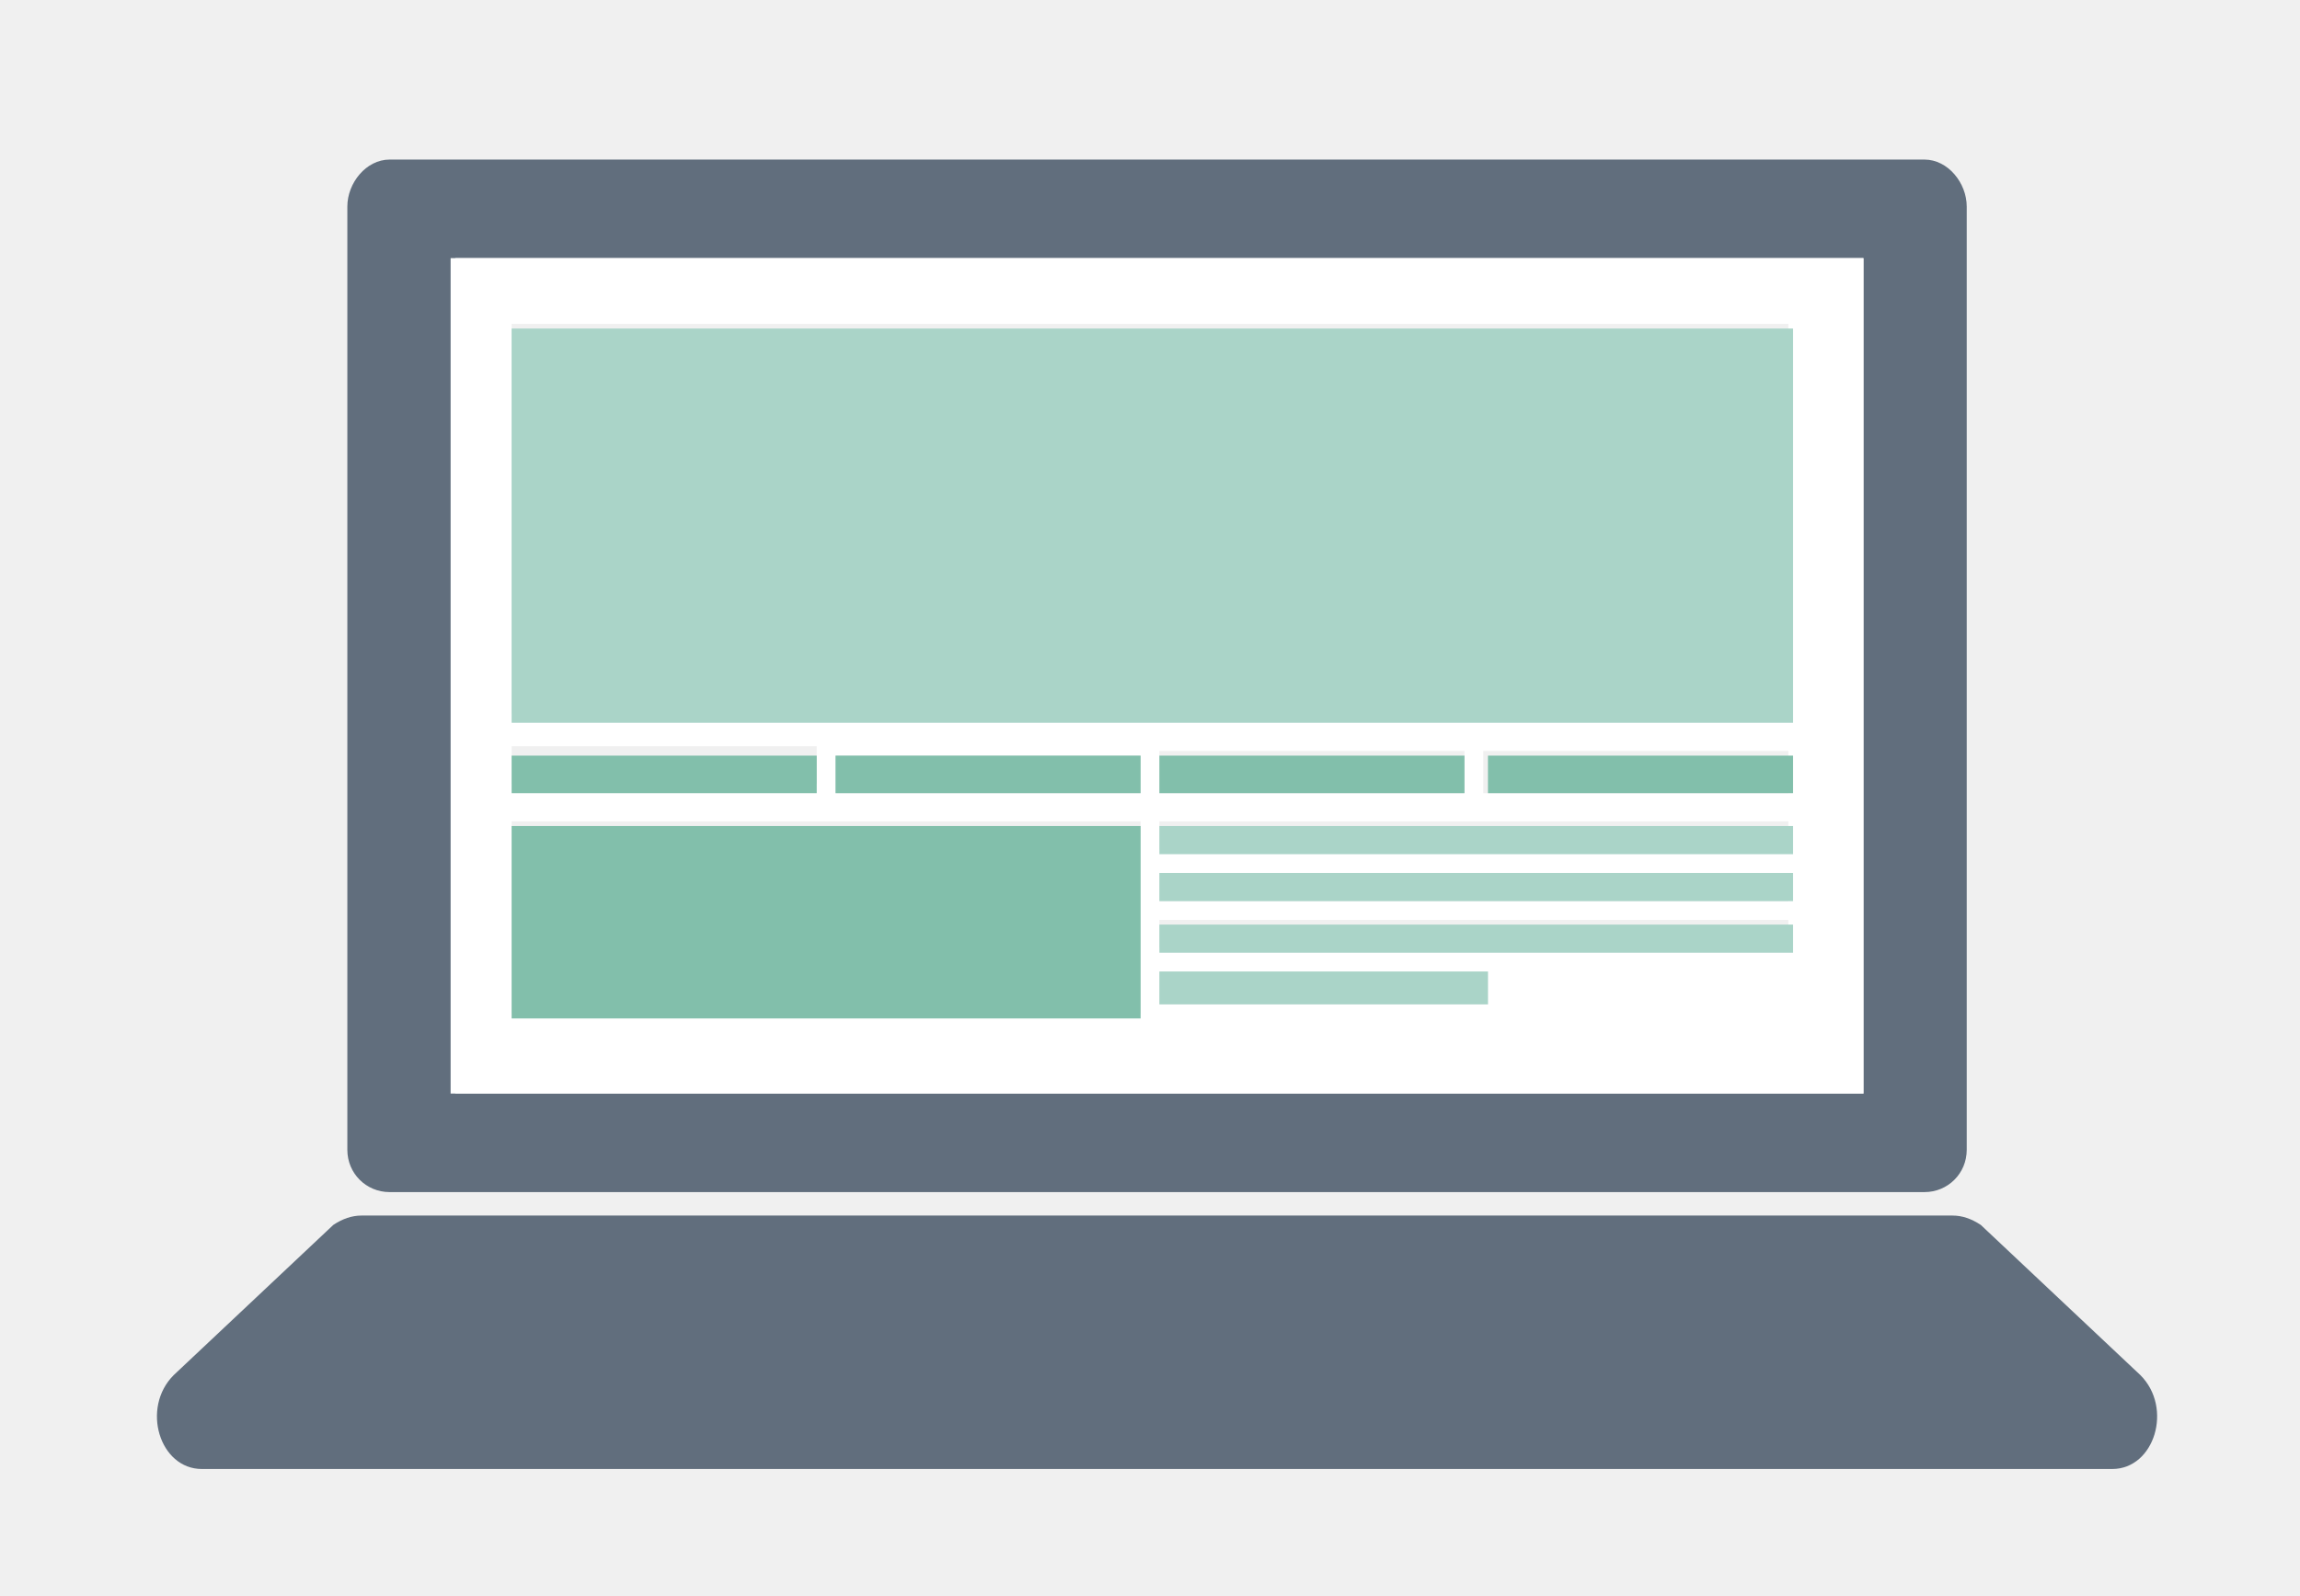
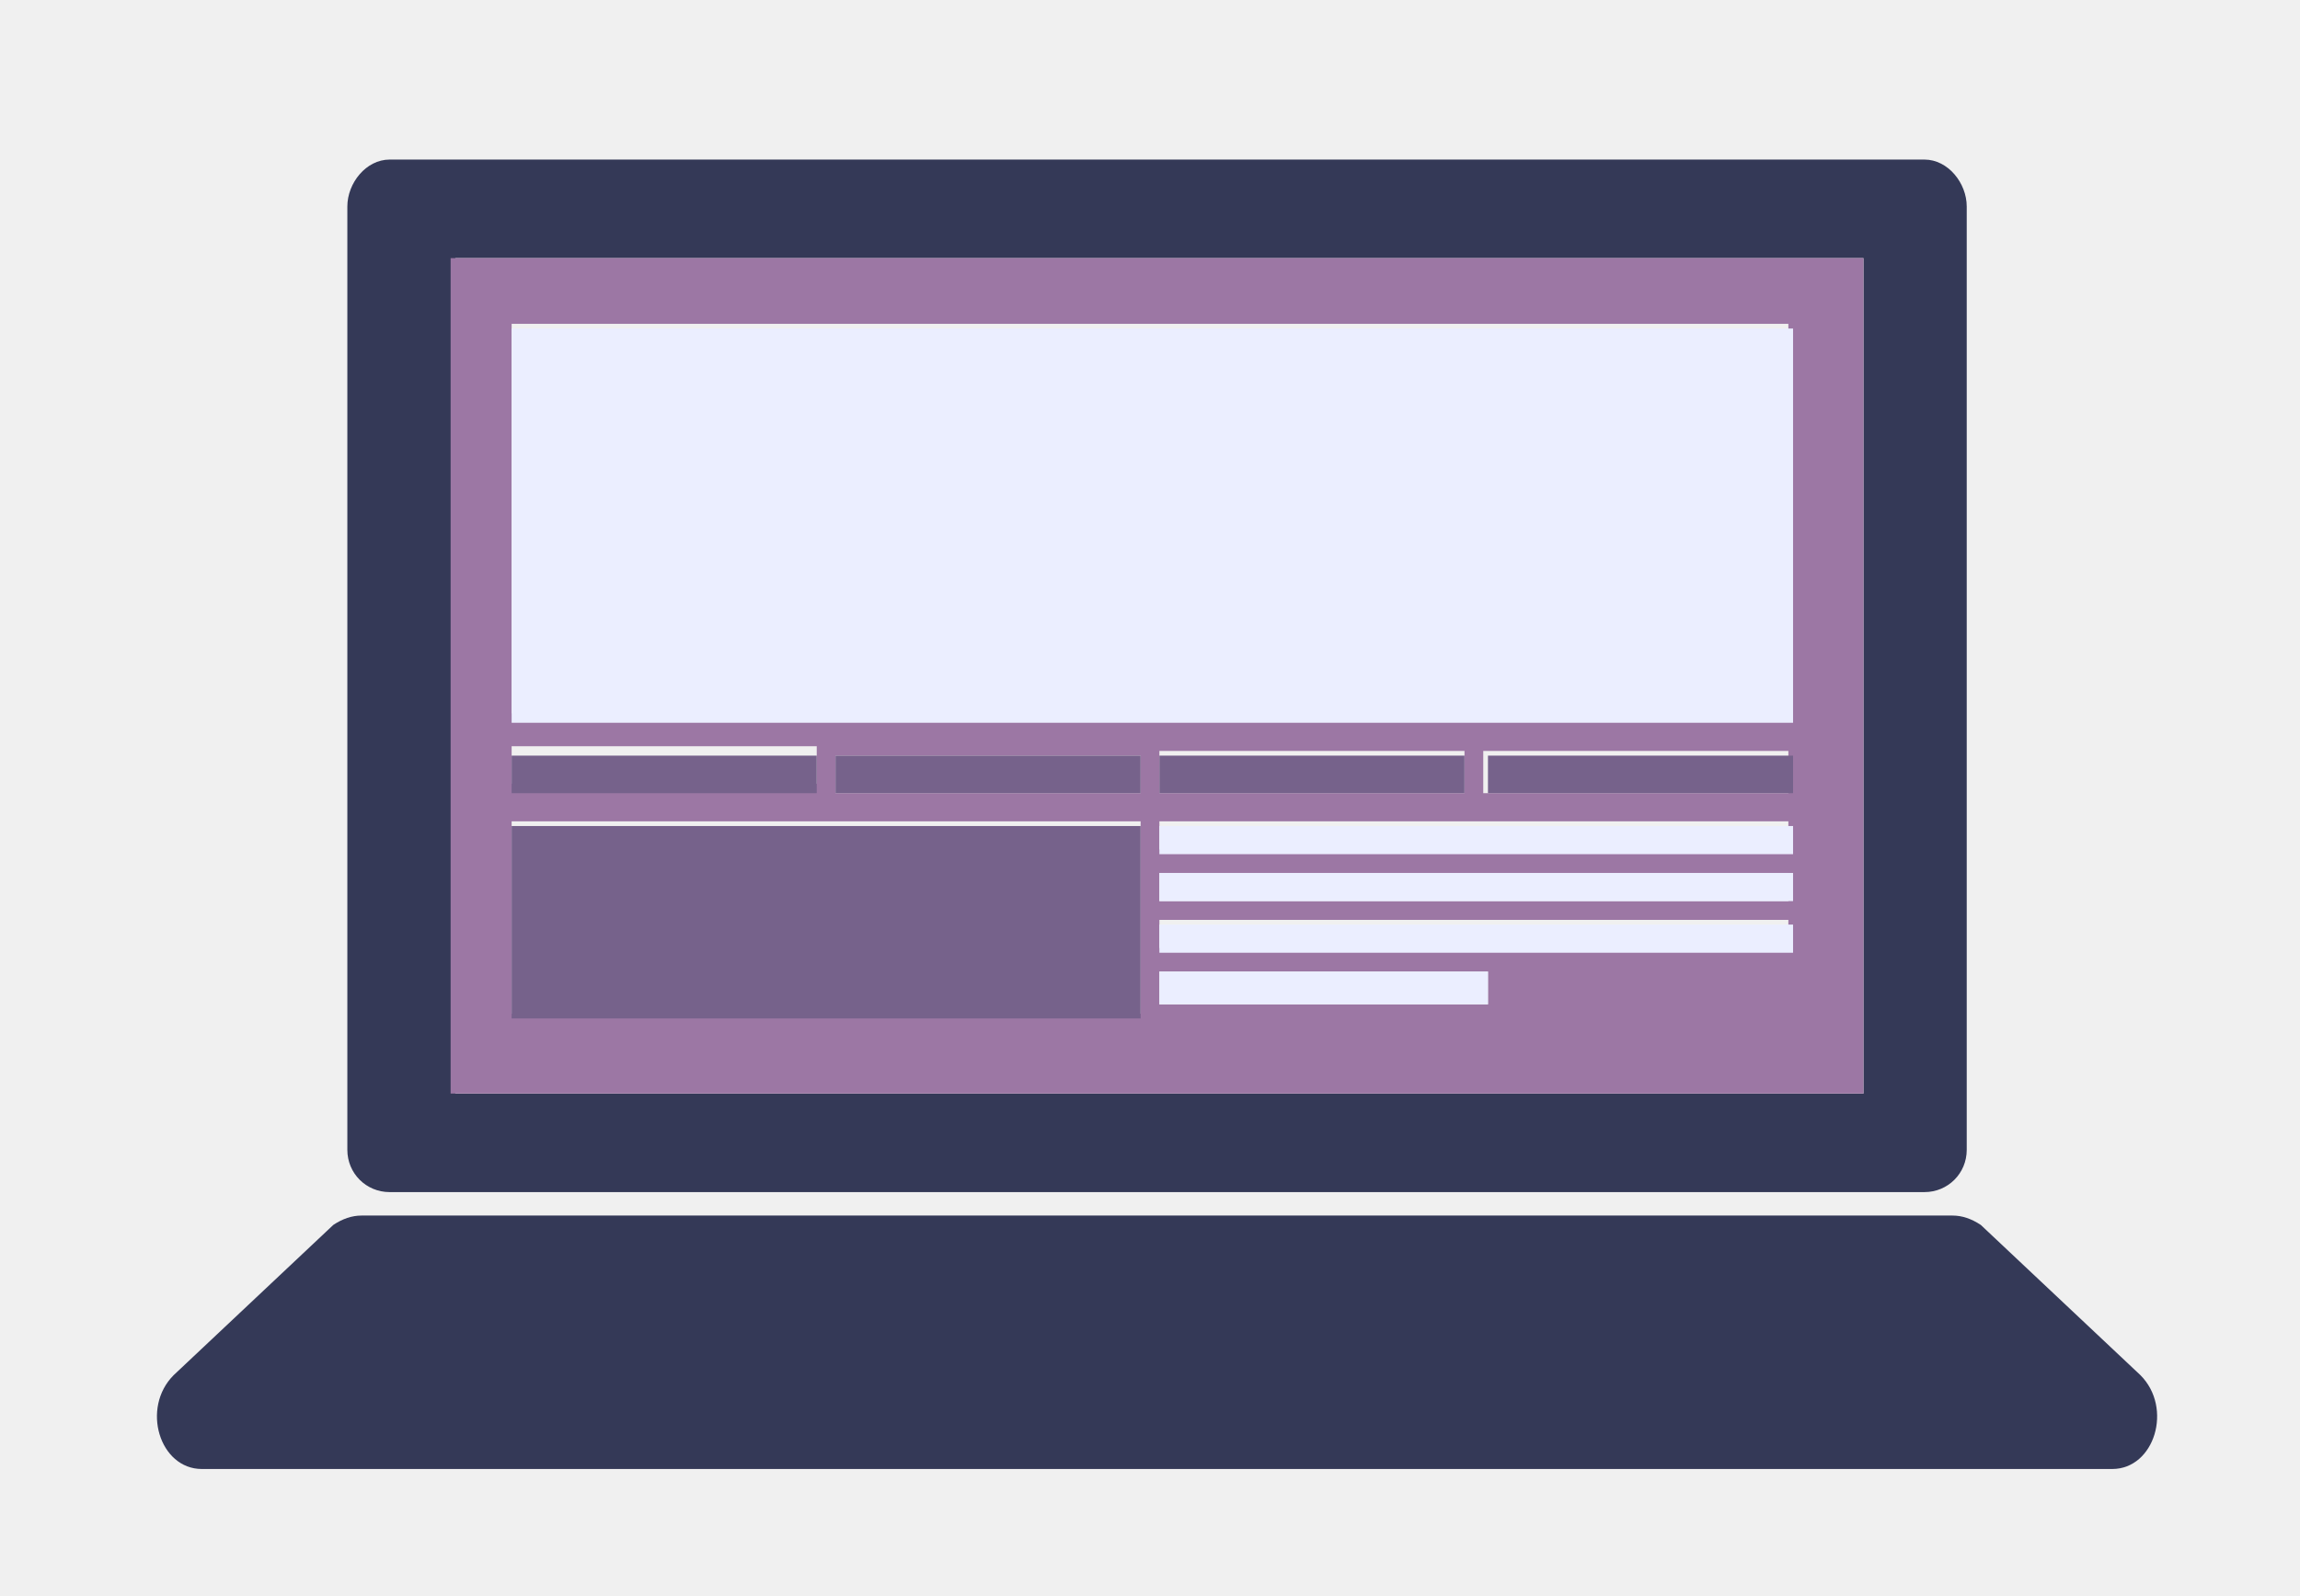
- <svg xmlns="http://www.w3.org/2000/svg" version="1.2" viewBox="0 0 49 34" width="49" height="34">
-   <style>
- 		.s0 { fill: #616e7d } 
- 		.s1 { fill: #aad4c8 } 
- 		.s2 { fill: #ffffff } 
- 		.s3 { fill: #82bfab } 
- 	</style>
-   <g id="Bg">
- 	</g>
-   <g id="Object">
-     <g id="&lt;Group&gt;">
-       <path id="&lt;Path&gt;" class="s0" d="m762.6 473.6l0.2-2.2h-5.8c-0.8 0-1.4-0.6-1.4-1.2v-6.9c0-0.7 0.6-1.3 1.4-1.3h14.5c0.8 0 1.4 0.6 1.4 1.3v6.9c0 0.6-0.6 1.2-1.4 1.2h-6.7z" />
-       <path id="&lt;Path&gt;" class="s1" d="m776.9 474.4h-2.7l0.1 1.3-1.3-1.3h-4.4c-0.5 0-0.9-0.4-0.9-0.8v-1.7h4.3c0.9 0 1.6-0.6 1.6-1.3v-2.5h3.3c0.5 0 0.9 0.4 0.9 0.8v4.7c0 0.4-0.4 0.8-0.9 0.8z" />
-       <path id="&lt;Path&gt;" class="s0" d="m757.4 477.9c1.9 0 3.4 1.5 3.4 3.4 0 1.9-1.5 3.4-3.4 3.4-1.9 0-3.4-1.5-3.4-3.4 0-1.9 1.5-3.4 3.4-3.4z" />
-       <path id="&lt;Compound Path&gt;" fill-rule="evenodd" class="s0" d="m777.8 485c1.8 0 3.2 1.5 3.2 3.2v1.6h-6.8c0-1.7-1-3.2-2.3-4.1 0.5-0.4 1.2-0.7 1.9-0.7zm-0.1 1.2c0.1-0.2-0.6-0.6-0.6-0.6l-1.2 3.7-1.3-3.7c0 0-0.6 0.4-0.6 0.6 0.1 0 1 0.9 1 0.9l-0.6 0.6 1.5 1.6 1.5-1.6-0.7-0.6c0 0 1-0.9 1-0.9z" />
-       <path id="&lt;Compound Path&gt;" fill-rule="evenodd" class="s0" d="m755.5 485h3.9c0.7 0 1.4 0.3 2 0.7-1.4 0.9-2.3 2.4-2.4 4.1h-6.8v-1.6c0-1.7 1.5-3.2 3.3-3.2zm0.1 0.4q-0.1 0-0.2 0l0.8 3.8h0.4l0.4-2.5-0.4-0.8h1.6l-0.4 0.8 0.4 2.5h0.5l0.7-3.8q-0.1 0-0.2 0z" />
-       <path id="&lt;Path&gt;" class="s2" d="m757.8 486.7l0.4-0.8h-1.6l0.4 0.8-0.4 2.5h-0.4l-0.8-3.8q0.1 0 0.2 0h3.6q0.1 0 0.2 0l-0.7 3.8h-0.5l-0.4-2.5z" />
-       <path id="&lt;Path&gt;" class="s0" d="m766.6 475.9c2.6 0 4.6 2.1 4.6 4.6 0 2.6-2 4.6-4.6 4.6-2.5 0-4.6-2-4.6-4.6 0-2.5 2.1-4.6 4.6-4.6z" />
-       <path id="&lt;Path&gt;" class="s0" d="m766.1 487.7l-0.5-0.9z" />
-       <path id="&lt;Compound Path&gt;" fill-rule="evenodd" class="s0" d="m769.3 485.6c2.4 0 4.3 1.9 4.3 4.3v2.1h-14v-2.1c0-2.4 2-4.3 4.3-4.3zm0.1 0.4q-0.2 0-0.3 0h-4.8q-0.2 0-0.3 0l1 5.3h3.4z" />
-       <path id="&lt;Path&gt;" class="s2" d="m767.1 487.7l0.6-0.9h-2.1l0.5 0.9-0.6 3.6h-0.6l-1-5.3q0.2 0 0.3 0h4.8q0.2 0 0.3 0l-1 5.3h-0.6l-0.5-3.6z" />
-       <path id="&lt;Path&gt;" class="s1" d="m766.1 487.7l-0.5-0.9h2.1l-0.6 0.9h0.1l0.5 3.6h-2.2z" />
-       <path id="&lt;Path&gt;" class="s2" d="m776.7 487.1l0.6 0.6-1.5 1.6 1.3-3.7c0 0 0.6 0.4 0.6 0.6-0.1 0-1 0.9-1 0.9z" />
-       <path id="&lt;Path&gt;" class="s2" d="m774.3 487.7l0.7-0.6c0 0-1-0.9-1-0.9-0.1-0.2 0.6-0.6 0.6-0.6l1.2 3.7z" />
-       <path id="&lt;Path&gt;" class="s0" d="m779.1 481.3v0.1 1.8c0 0.7 0.3 1.2 0.8 1.4v0.1h-4.1q-0.1 0-0.2 0c-1.9 0-3.5-1.6-3.4-3.6 0.1-1.7 1.5-3.1 3.2-3.2 2-0.2 3.7 1.4 3.7 3.4z" />
-       <path id="&lt;Compound Path&gt;" fill-rule="evenodd" class="s0" d="m748.8 484.4h3.1c0.5 0 1.1 0.2 1.5 0.5-1.1 0.7-1.8 1.8-1.8 3.2h-5.2v-1.2c0-1.4 1.1-2.5 2.4-2.5zm0.1 0.9c0.1 0 0.8 0.7 0.8 0.7l-0.5 0.5 1.1 1.2 1.2-1.2-0.5-0.5c0 0 0.7-0.7 0.8-0.7 0-0.1-0.5-0.5-0.5-0.5l-1 2.9-0.9-2.9c0 0-0.5 0.4-0.5 0.5z" />
-       <path id="&lt;Path&gt;" class="s2" d="m749.2 486.5l0.5-0.5c0 0-0.7-0.7-0.8-0.7 0-0.1 0.5-0.5 0.5-0.5l0.9 2.9z" />
-       <path id="&lt;Path&gt;" class="s2" d="m751 486l0.5 0.5-1.2 1.2 1-2.9c0 0 0.5 0.4 0.5 0.5-0.1 0-0.8 0.7-0.8 0.7z" />
-       <path id="&lt;Path&gt;" class="s0" d="m747.6 481.6c0-1.5 1.3-2.7 2.8-2.6 1.3 0 2.3 1.1 2.4 2.4 0.1 1.5-1.1 2.8-2.6 2.8h-0.1-3.1l-0.1-0.1c0.4-0.2 0.7-0.6 0.7-1.1z" />
-       <path id="&lt;Compound Path&gt;" fill-rule="evenodd" class="s0" d="m784.5 484.4c1.3 0 2.4 1.1 2.4 2.5v1.2h-5.2c0-1.4-0.7-2.5-1.7-3.2 0.4-0.3 0.9-0.5 1.5-0.5zm-0.1 0.3q0 0-0.1 0h-2.7q0 0-0.1 0l0.5 2.8h0.4l0.3-1.9-0.3-0.5h1.1l-0.3 0.5h0.1l0.2 1.9h0.4z" />
-       <path id="&lt;Path&gt;" class="s0" d="m783 478.9c1.4 0 2.6 1.2 2.6 2.6 0 1.5-1.2 2.6-2.6 2.6-1.5 0-2.6-1.1-2.6-2.6 0-1.4 1.1-2.6 2.6-2.6z" />
-       <path id="&lt;Path&gt;" class="s2" d="m783.3 485.6l0.2-0.5h-1.1l0.3 0.5-0.3 1.9h-0.4l-0.5-2.8q0.1 0 0.2 0h2.6q0.1 0 0.2 0l-0.6 2.8h-0.3l-0.3-1.9z" />
-     </g>
-     <g id="&lt;Group&gt;">
-       <path id="&lt;Path&gt;" class="s0" d="m222.9 471.8c2.6 0 4.7 2.1 4.7 4.7 0 2.6-2.1 4.7-4.7 4.7-2.6 0-4.8-2.1-4.8-4.7 0-2.6 2.2-4.7 4.8-4.7z" />
-       <path id="&lt;Path&gt;" class="s2" d="m223.4 483.9l0.5-1h-2.1l0.5 1-0.5 3.6h-0.7l-1-5.4q0.1 0 0.3 0h4.9q0.2 0 0.3 0l-1 5.4h-0.6l-0.6-3.6z" />
-       <path id="&lt;Path&gt;" class="s0" d="m197.5 471.8c2.6 0 4.7 2.1 4.7 4.7 0 2.6-2.1 4.7-4.7 4.7-2.6 0-4.7-2.1-4.7-4.7 0-2.6 2.1-4.7 4.7-4.7z" />
-       <path id="&lt;Compound Path&gt;" fill-rule="evenodd" class="s0" d="m200.4 488.2v-2.8c-0.4 0.8-0.7 1.8-0.7 2.8h-9.4v-2.1c0-2.5 2-4.5 4.4-4.5h5.5q0.7 0.1 1.3 0.3c1.1-1.6 2.9-2.6 4.9-2.6h7.5c2 0 3.8 1 4.9 2.6q0.6-0.2 1.3-0.3h5.5c2.4 0 4.4 2 4.4 4.5v2.1h-9.4c0-1-0.3-2-0.7-2.9v2.9zm19.7-6.1l1 5.4h0.6l0.6-3.6-0.5-1h2.1l-0.5 1 0.5 3.6h0.7l1-5.4q-0.1 0-0.3 0h-4.9q-0.2 0-0.3 0zm-13.7-2.2l1.4 7.3h4.7l1.4-7.3q-0.2 0-0.4 0h-6.7q-0.2 0-0.4 0zm-6.2 2.2q-0.1 0-0.3 0h-4.9q-0.2 0-0.3 0l1 5.4h0.6l0.6-3.6-0.5-1h2.1l-0.5 1 0.5 3.6h0.7z" />
-       <path id="&lt;Path&gt;" class="s2" d="m198 483.9l0.5-1h-2.1l0.5 1-0.5 3.6h-0.7l-1-5.4q0.1 0 0.3 0h4.9q0.2 0 0.3 0l-1 5.4h-0.6l-0.6-3.6z" />
-       <path id="&lt;Path&gt;" class="s0" d="m210.2 465.8c3.5 0 6.4 2.9 6.4 6.4 0 3.6-2.9 6.5-6.4 6.5-3.6 0-6.5-2.9-6.5-6.5 0-3.5 2.9-6.4 6.5-6.4z" />
-       <path id="&lt;Path&gt;" class="s2" d="m210.9 482.3l0.7-1.3h-2.9l0.7 1.3-0.7 4.9h-0.9l-1.4-7.3q0.2 0 0.4 0h6.7q0.2 0 0.4 0l-1.4 7.3h-0.8l-0.8-4.9z" />
-       <path id="&lt;Path&gt;" class="s1" d="m209.4 482.3l-0.7-1.3h2.9l-0.7 1.3 0.8 4.9h-3z" />
-     </g>
-     <g id="&lt;Group&gt;">
-       <path id="&lt;Path&gt;" class="s0" d="m23.8 617.1v-14.9q-0.6-0.3-0.8-0.8h-7.7l-0.2-0.5q-0.1-0.2-0.3-0.2-0.2 0-0.3 0.2l-0.2 0.5h-0.4c-0.5 0-0.9-0.4-0.9-0.9 0-0.5 0.4-0.8 0.9-0.8h9.1q0.2-0.6 0.8-0.9v-0.8c0-0.5 0.4-0.8 0.9-0.8 0.4 0 0.8 0.3 0.8 0.8v0.8q0.6 0.3 0.8 0.9h9.1c0.5 0 0.9 0.3 0.9 0.8 0 0.5-0.4 0.9-0.9 0.9h-0.4l-0.2-0.5q-0.1-0.2-0.3-0.2-0.2 0-0.3 0.2l-0.2 0.5h-7.7q-0.2 0.5-0.8 0.8v14.9z" />
-       <path id="&lt;Path&gt;" class="s3" d="m35 601.4l4.3 8.5q0.1 0 0.1 0.1h-0.7l-4.2-8.3-4.2 8.3h-0.7q0-0.1 0.1-0.1l4.3-8.5 0.2-0.5q0.1-0.2 0.3-0.2 0.2 0 0.3 0.2z" />
-       <path id="&lt;Path&gt;" class="s1" d="m38.7 610h0.7 0.3c0 2.9-2.3 5.2-5.2 5.2-2.9 0-5.2-2.3-5.2-5.2h0.3 0.7z" />
-       <path id="&lt;Path&gt;" class="s3" d="m15.3 601.4l4.3 8.5q0.1 0 0.1 0.1h-0.7l-4.2-8.3-4.2 8.3h-0.6q-0.1-0.1 0-0.1l4.3-8.5 0.2-0.5q0.1-0.2 0.3-0.2 0.2 0 0.3 0.2z" />
-       <path id="&lt;Path&gt;" class="s1" d="m19 610h0.7 0.3c0 2.9-2.3 5.2-5.2 5.2-2.9 0-5.2-2.3-5.2-5.2h0.4 0.6z" />
-       <path id="&lt;Path&gt;" class="s0" d="m29.9 617.1v1.2h2.8v1.2h-16.1v-1.2h2.7v-1.2h4.5 1.7z" />
-     </g>
-     <g id="&lt;Group&gt;">
-       <path id="&lt;Path&gt;" class="s1" d="m-105.6 613.6h0.2c1.5 0.8 3.1 1.4 4.9 1.5l-2.3 2.5-3-4z" />
-       <path id="&lt;Path&gt;" class="s1" d="m-93.3 613.6h0.8 0.2l-2.9 4-2.4-2.5c1.5-0.3 3-0.8 4.3-1.5z" />
-       <path id="&lt;Compound Path&gt;" fill-rule="evenodd" class="s0" d="m-93.3 613.6h0.7q0.1 0 0.1 0h-0.8c-1.3 0.7-2.8 1.2-4.3 1.5l2.4 2.5 2.9-4c5.7 0.2 10.2 4.7 10.2 10.2v5h-33.8v-5c0-5.5 4.5-10 10.1-10.2l3 4 2.3-2.5c-1.8-0.1-3.4-0.7-4.9-1.5h-0.2q0.1 0 0.2 0-1.8-1-3.1-2.6c-0.7 2.4-2.8 4.3-5.4 4.4-2.1 0.1-4-0.9-5.2-2.5 2.4-0.3 4.3-2 4.9-4.1q0.1-0.3 0.2-0.5c0.3-0.8 1-1.5 1.8-1.8-1-0.4-1.7-1.4-1.7-2.6v-0.9c0-1.3 1-2.4 2.3-2.7q-0.1-0.6-0.1-1.2v-0.2q0-0.4 0-0.9c0.2-1.9 0.9-3.7 1.9-5.2q0.8-1.2 1.9-2.1c1.5-1.3 3.2-2.2 5.2-2.5l0.2 0.1-0.1-0.2h0.2q0.6 0 1.4-0.1h0.1q0.4-0.1 0.9-0.1v0.1h0.1v-0.1c2.3-0.1 5.3 0.2 8.2 2.2 2.8 2 4.6 5.3 4.6 9q0 0.1 0 0.2 0 0.5 0 1c1.3 0.2 2.4 1.3 2.4 2.7v0.9c0 1.1-0.7 2-1.6 2.5 1.1 0.2 1.9 0.9 2.3 1.9q0.1 0.2 0.1 0.5c0.7 2.1 2.6 3.8 4.9 4.1-1.1 1.6-3 2.6-5.1 2.5-2.9-0.2-5.1-2.3-5.6-5-0.9 1.3-2.2 2.4-3.6 3.2zm5.9-9.9q0 0.7-0.1 1.4c0.6-0.1 1-0.6 1-1.2v-0.9c0-0.5-0.4-1-1-1.1q0 0.3 0 0.7 0.1 0.5 0.1 1.1zm-23.9 0q0-0.6 0.1-1.3 0-0.2-0.1-0.5c-0.5 0.2-0.9 0.6-0.9 1.1v0.9c0 0.6 0.4 1.1 1 1.2q-0.1-0.7-0.1-1.4zm21.8 2.8q0.2-0.8 0.3-1.7 0.1-0.5 0.1-1.1 0-0.7-0.1-1.4-0.1-0.4-0.2-0.7c-1.4-1-3.2-2.6-3.9-3.8 0 0-11.3 2.7-15.4 3q-0.2 0-0.4 0-0.2 0.7-0.3 1.5-0.1 0.7-0.1 1.4 0 0.6 0 1.1 0.1 0.9 0.4 1.7c1.2 4.1 5.1 7 9.8 7 4.6 0 8.5-2.9 9.8-7z" />
-     </g>
-     <g id="&lt;Group&gt;">
-       <path id="&lt;Compound Path&gt;" fill-rule="evenodd" class="s0" d="m41 3.4c0.5 0 0.9 0.5 0.9 1v20.1c0 0.5-0.4 0.9-0.9 0.9h-32.7c-0.5 0-0.9-0.4-0.9-0.9v-20.1c0-0.5 0.4-1 0.9-1zm-1.3 2.1h-30v17.8h30z" />
-       <path id="&lt;Path&gt;" class="s0" d="m42.2 26.1l3.4 3.2c0.7 0.7 0.3 2-0.6 2h-40.7c-0.9 0-1.3-1.3-0.6-2l3.4-3.2q0.3-0.2 0.6-0.2h33.9q0.3 0 0.6 0.2z" />
-       <path id="&lt;Compound Path&gt;" fill-rule="evenodd" class="s2" d="m9.6 23.3v-17.8h30.1v17.8zm14.7-7.2h-6.5v0.8h6.5zm7.4 4.6h-7v0.7h7zm6.4-1.1h-13.4v0.6h13.4zm0-1h-13.4v0.6h13.4zm0-1.1h-13.4v0.6h13.4zm-6.9-0.6v-0.9h-6.5v0.9zm6.9-0.9h-6.5v0.9h6.5zm-27.2-0.8h27.2v-8.3h-27.2zm0 1.5h6.5v-0.8h-6.5zm0 4.9h13.4v-4.1h-13.4z" />
-       <path id="&lt;Path&gt;" class="s1" d="m10.9 15.4v-8.4h27.3v8.4z" />
-       <path id="&lt;Path&gt;" class="s3" d="m10.9 16.9v-0.8h6.5v0.8z" />
-       <path id="&lt;Path&gt;" class="s3" d="m10.9 21.7v-4.1h13.4v4.1z" />
-       <path id="&lt;Path&gt;" class="s3" d="m17.8 16.9v-0.8h6.5v0.8z" />
-       <path id="&lt;Path&gt;" class="s3" d="m24.7 16.9v-0.8h6.5v0.8z" />
-       <path id="&lt;Path&gt;" class="s1" d="m24.7 18.2v-0.6h13.5v0.6z" />
-       <path id="&lt;Path&gt;" class="s1" d="m24.7 19.2v-0.6h13.5v0.6z" />
-       <path id="&lt;Path&gt;" class="s1" d="m24.7 20.3v-0.6h13.5v0.6z" />
-       <path id="&lt;Path&gt;" class="s1" d="m24.7 21.4v-0.7h7v0.7z" />
-       <path id="&lt;Path&gt;" class="s3" d="m31.7 16.9v-0.8h6.5v0.8z" />
-     </g>
+ <svg xmlns="http://www.w3.org/2000/svg" width="49" height="34" viewBox="0 0 49 34" fill="none">
+   <g clip-path="url(#clip0_7_5715)">
+     <path fill-rule="evenodd" clip-rule="evenodd" d="M41 3.4C41.5 3.4 41.9 3.9 41.9 4.4V24.5C41.9 25 41.5 25.4 41 25.4H8.3C7.8 25.4 7.4 25 7.4 24.5V4.4C7.4 3.9 7.8 3.4 8.3 3.4H41ZM39.7 5.5H9.7V23.3H39.7V5.5Z" fill="#343957" />
+     <path d="M42.2 26.1L45.6 29.3C46.3 30 45.9 31.3 45 31.3H4.3C3.4 31.3 3 30 3.7 29.3L7.1 26.1C7.3 25.967 7.5 25.9 7.7 25.9H41.6C41.8 25.9 42 25.967 42.2 26.1Z" fill="#343957" />
+     <path fill-rule="evenodd" clip-rule="evenodd" d="M9.6 23.3V5.5H39.7V23.3H9.6ZM24.3 16.1H17.8V16.9H24.3V16.1ZM31.7 20.7H24.7V21.4H31.7V20.7ZM38.1 19.6H24.7V20.2H38.1V19.6ZM38.1 18.6H24.7V19.2H38.1V18.6ZM38.1 17.5H24.7V18.1H38.1V17.5ZM31.2 16.9V16H24.7V16.9H31.2ZM38.1 16H31.6V16.9H38.1V16ZM10.9 15.2H38.1V6.9H10.9V15.2ZM10.9 16.7H17.4V15.9H10.9V16.7ZM10.9 21.6H24.3V17.5H10.9V21.6Z" fill="#9C77A4" />
+     <path d="M10.9 15.4V7H38.2V15.4H10.9Z" fill="#EBEEFF" />
+     <path d="M10.9 16.9V16.1H17.4V16.9H10.9Z" fill="#76628B" />
+     <path d="M10.9 21.7V17.6H24.3V21.7H10.9Z" fill="#76628B" />
+     <path d="M17.8 16.9V16.1H24.3V16.9H17.8Z" fill="#76628B" />
+     <path d="M24.7 16.9V16.1H31.2V16.9H24.7Z" fill="#76628B" />
+     <path d="M24.7 18.2V17.6H38.2V18.2H24.7Z" fill="#EBEEFF" />
+     <path d="M24.7 19.2V18.6H38.2V19.2H24.7Z" fill="#EBEEFF" />
+     <path d="M24.7 20.3V19.7H38.2V20.3H24.7Z" fill="#EBEEFF" />
+     <path d="M24.7 21.4V20.7H31.7V21.4H24.7Z" fill="#EBEEFF" />
+     <path d="M31.7 16.9V16.1H38.2V16.9H31.7Z" fill="#76628B" />
  </g>
+   <defs>
+     <clipPath id="clip0_7_5715">
+       <rect width="49" height="34" fill="white" />
+     </clipPath>
+   </defs>
</svg>
